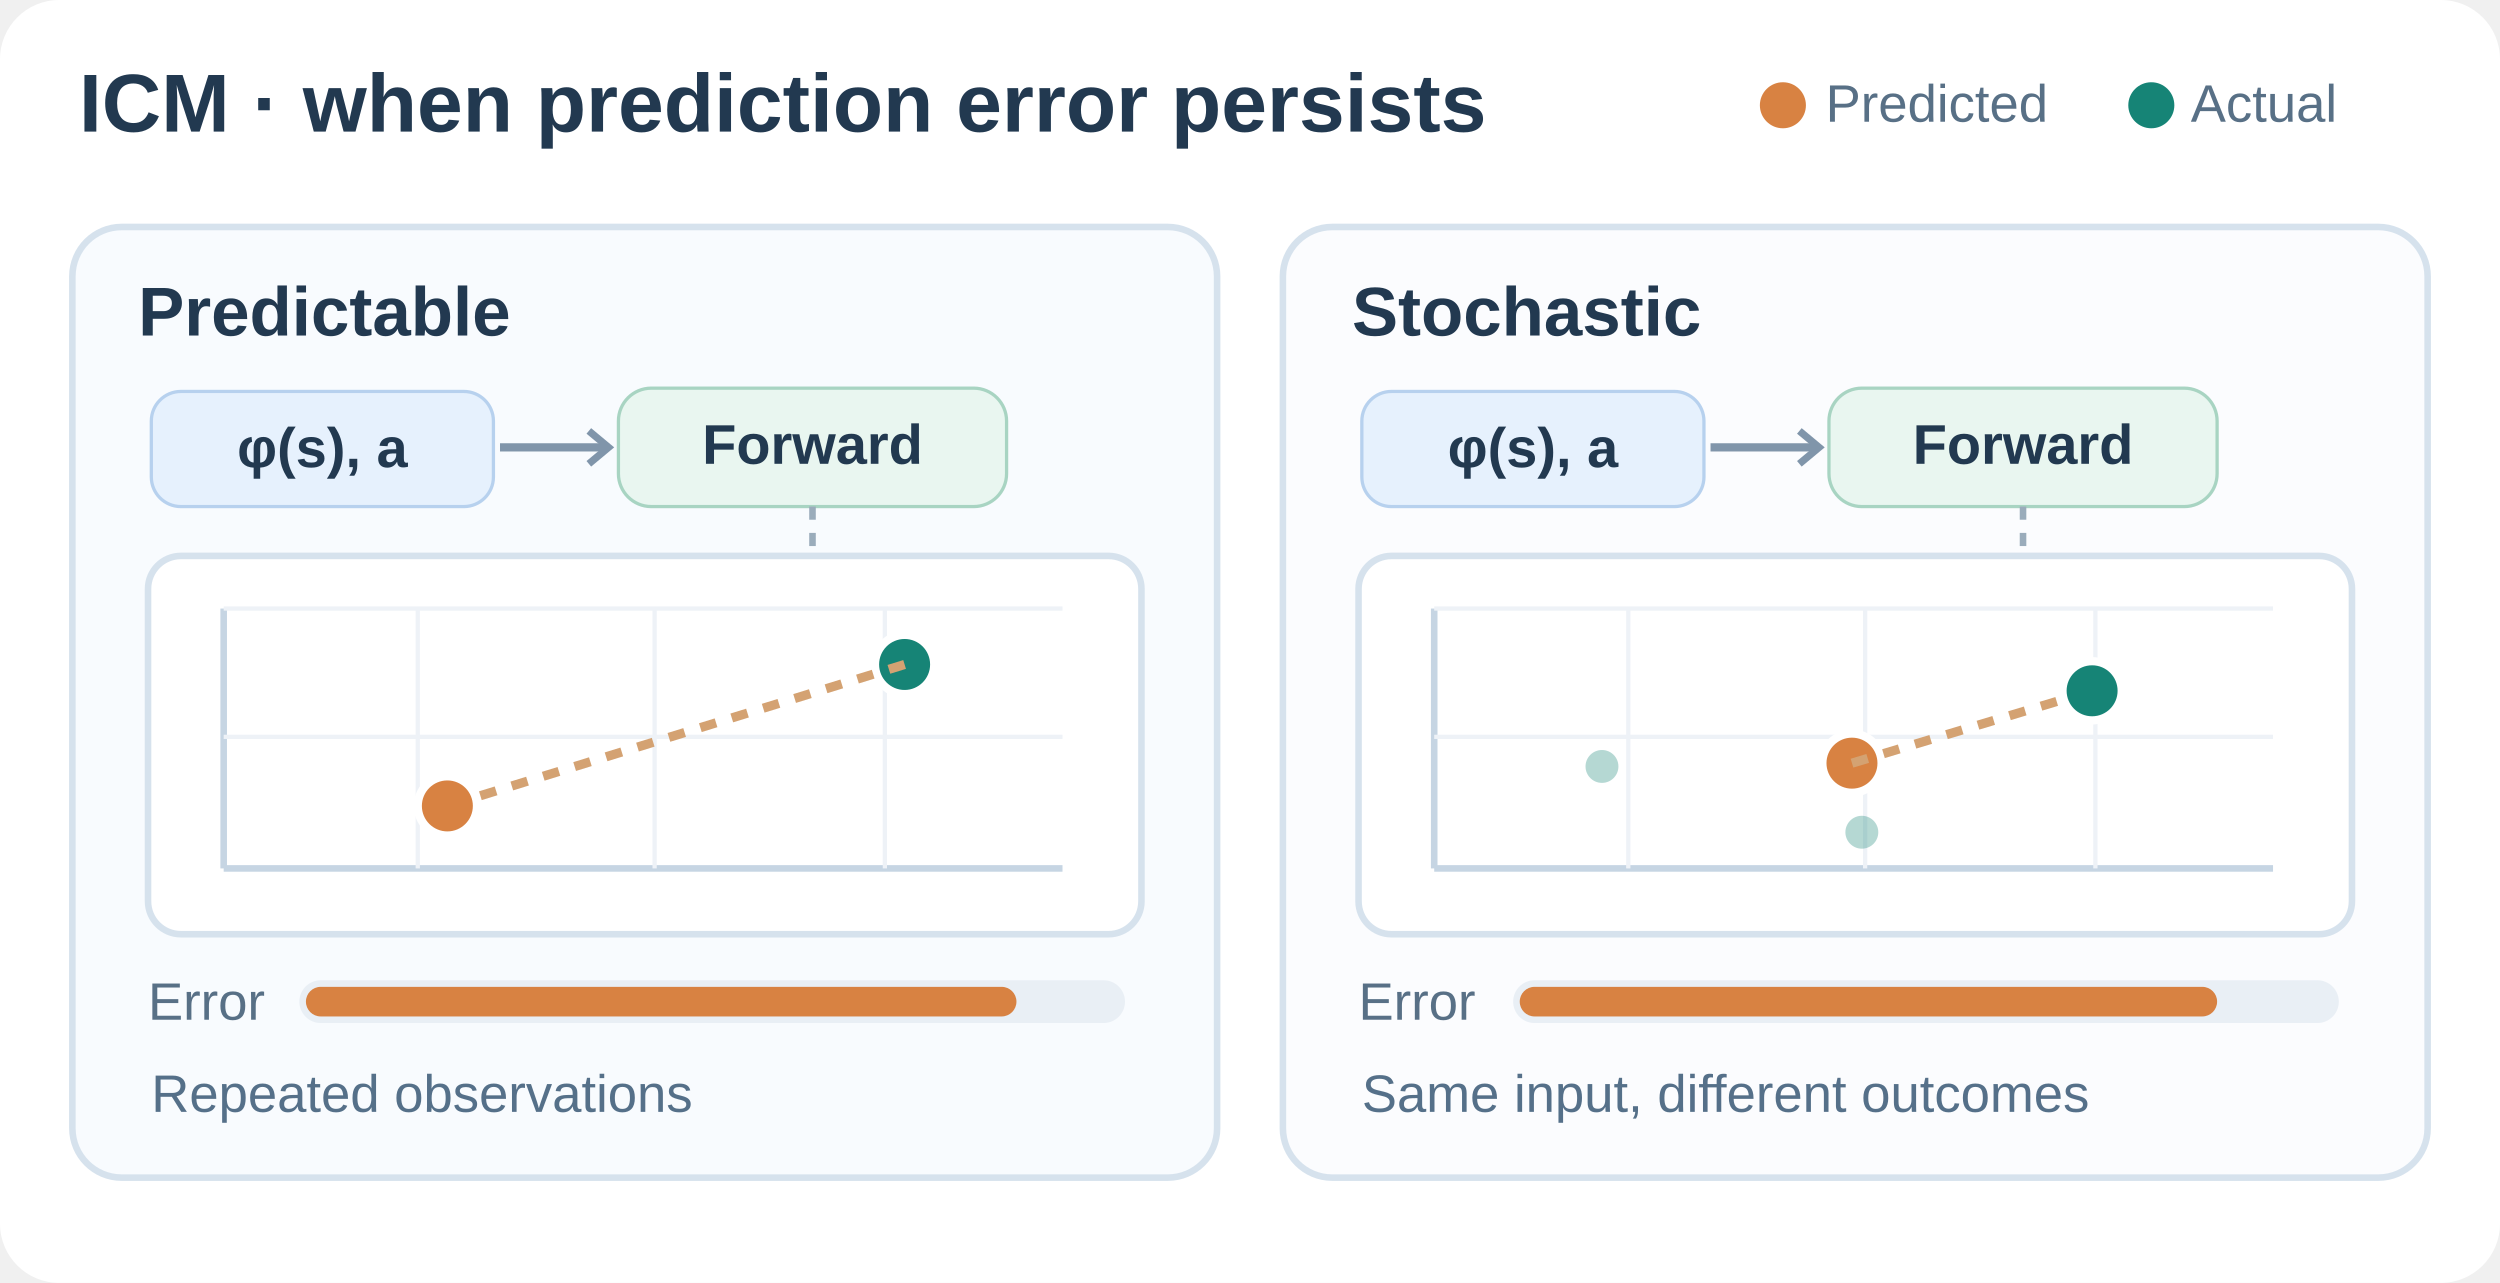
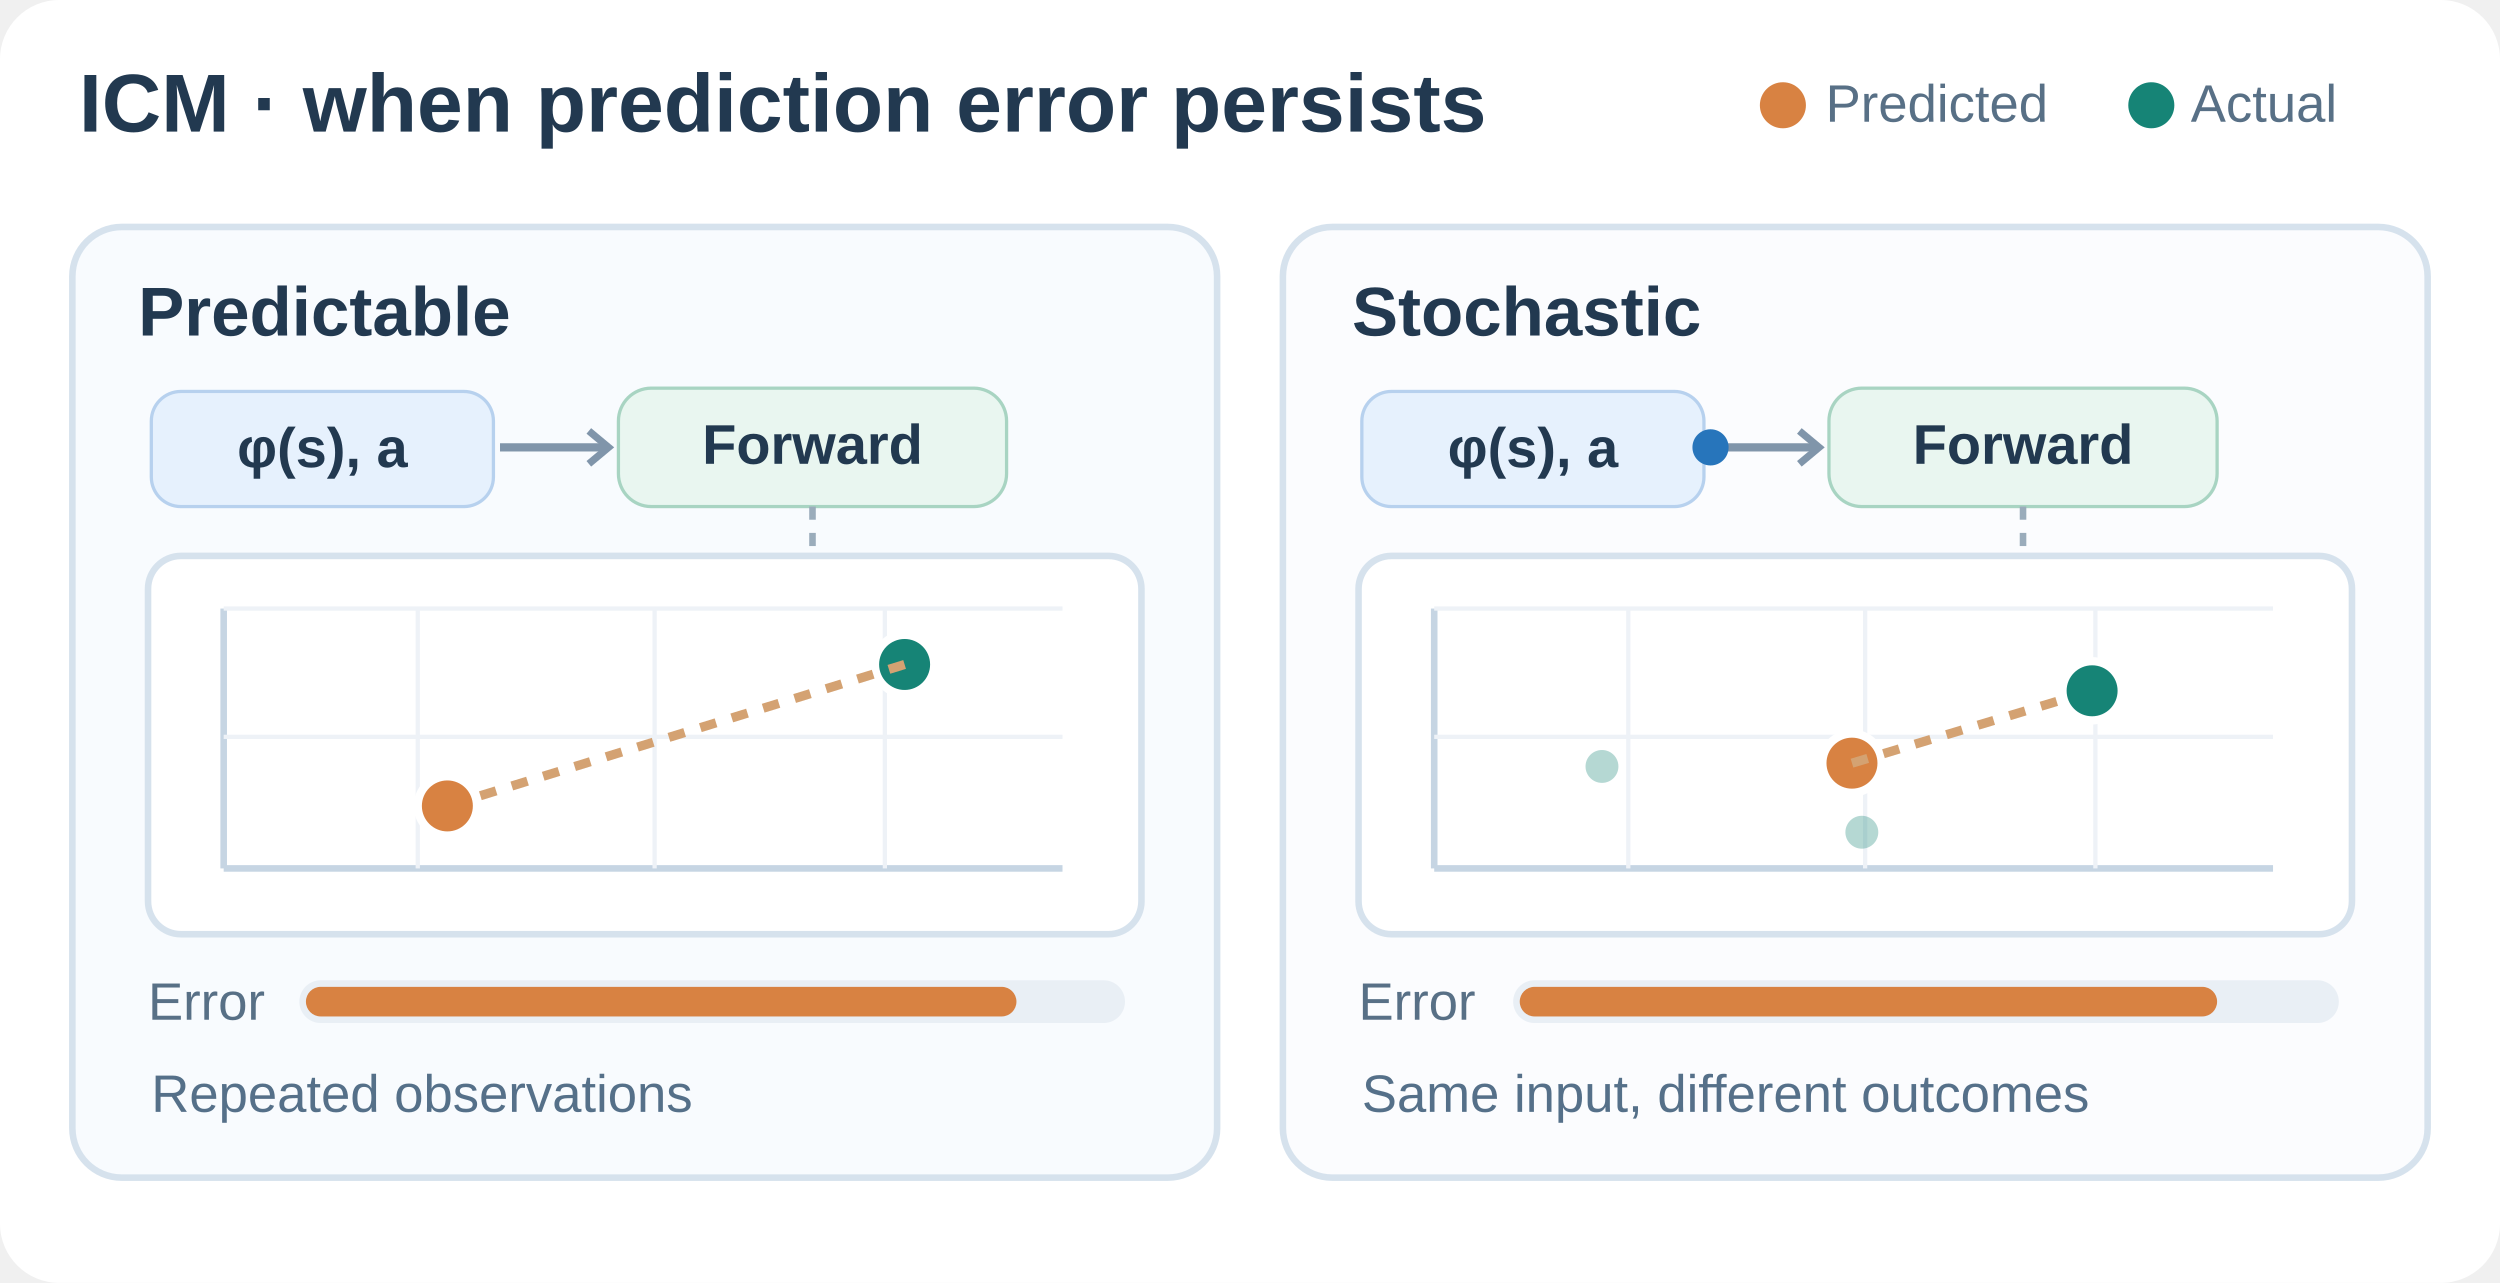
<svg xmlns="http://www.w3.org/2000/svg" viewBox="0 0 760 390" role="img" aria-labelledby="iv-title iv-desc">
  <style>
text{font-family:Arial,Helvetica,sans-serif} .head{font-weight:700;fill:#223950} .small{font-size:16px;fill:#587086} .border{stroke:#d6e2ed;stroke-width:2} .line{stroke:#d4a272;stroke-width:2.8;stroke-dasharray:5 5;fill:none}.resting{display:none}
@media(prefers-reduced-motion:reduce){.animated{display:none}.resting{display:inline}}
</style>
  <rect width="760" height="390" rx="18" fill="#fff" />
  <text x="24" y="40" font-size="25" class="head">ICM · when prediction error persists</text>
  <circle cx="542" cy="32" r="7" fill="#d88242" />
  <text x="555" y="37" class="small">Predicted</text>
  <circle cx="654" cy="32" r="7" fill="#168476" />
  <text x="666" y="37" class="small">Actual</text>
  <rect x="22" y="69" width="348" height="289" rx="15" fill="#f8fbfe" class="border" />
  <rect x="390" y="69" width="348" height="289" rx="15" fill="#fbfcfe" class="border" />
  <text x="42" y="102" font-size="21" class="head">Predictable</text>
  <text x="411" y="102" font-size="21" class="head">Stochastic</text>
  <rect x="46" y="119" width="104" height="35" rx="9" fill="#e6f1fd" stroke="#b7d1ee" />
  <rect x="414" y="119" width="104" height="35" rx="9" fill="#e6f1fd" stroke="#b7d1ee" />
  <text x="98" y="142" text-anchor="middle" font-size="17" class="head">φ(s), a</text>
  <text x="466" y="142" text-anchor="middle" font-size="17" class="head">φ(s), a</text>
  <path d="M152 136H184M520 136H552" stroke="#8095aa" stroke-width="2.5" fill="none" />
  <path d="M179 131L185 136L179 141M547 131L553 136L547 141" stroke="#8095aa" stroke-width="2.2" fill="none" />
  <rect x="188" y="118" width="118" height="36" rx="10" fill="#e9f6f0" stroke="#a8d4c2" />
  <rect x="556" y="118" width="118" height="36" rx="10" fill="#e9f6f0" stroke="#a8d4c2" />
  <text x="247" y="141" text-anchor="middle" font-size="17" class="head">Forward</text>
  <text x="615" y="141" text-anchor="middle" font-size="17" class="head">Forward</text>
  <path d="M247 154V169M615 154V169" stroke="#9aacbb" stroke-width="2" stroke-dasharray="4 4" />
  <rect x="45" y="169" width="302" height="115" rx="10" fill="#fff" class="border" />
  <rect x="413" y="169" width="302" height="115" rx="10" fill="#fff" class="border" />
  <path d="M68 264H323M68 264V185M436 264H691M436 264V185" stroke="#c6d5e3" stroke-width="2" />
  <path d="M68 224H323M68 185H323M127 185V264M199 185V264M269 185V264M436 224H691M436 185H691M495 185V264M567 185V264M637 185V264" stroke="#eef2f7" stroke-width="1.3" />
  <circle cx="275" cy="202" r="9" fill="#168476" stroke="#fff" stroke-width="2.5" />
  <circle cx="636" cy="210" r="5" fill="#168476" opacity=".32" />
  <circle cx="566" cy="253" r="5" fill="#168476" opacity=".32" />
  <circle cx="487" cy="233" r="5" fill="#168476" opacity=".32" />
  <circle cx="563" cy="232" r="9" fill="#d88242" stroke="#fff" stroke-width="2.5" />
  <text x="45" y="310" class="small">Error</text>
  <text x="413" y="310" class="small">Error</text>
  <rect x="91" y="298" width="251" height="13" rx="6.5" fill="#e9eff5" />
  <rect x="460" y="298" width="251" height="13" rx="6.5" fill="#e9eff5" />
  <text x="46" y="338" font-size="16" fill="#557089">Repeated observations</text>
  <text x="414" y="338" font-size="16" fill="#557089">Same input, different outcomes</text>
  <g class="animated" aria-hidden="true">
    <line x1="275" y1="202" x2="136" y2="245" class="line">
      <animate attributeName="x2" values="136;136;202;255;264;264;264" keyTimes="0;.12;.40;.64;.80;.95;1" dur="8s" repeatCount="indefinite" />
      <animate attributeName="y2" values="245;245;223;207;205;205;205" keyTimes="0;.12;.40;.64;.80;.95;1" dur="8s" repeatCount="indefinite" />
    </line>
    <circle cx="136" cy="245" r="9" fill="#d88242" stroke="#fff" stroke-width="2.5">
      <animate attributeName="cx" values="136;136;202;255;264;264;264" keyTimes="0;.12;.40;.64;.80;.95;1" dur="8s" repeatCount="indefinite" />
      <animate attributeName="cy" values="245;245;223;207;205;205;205" keyTimes="0;.12;.40;.64;.80;.95;1" dur="8s" repeatCount="indefinite" />
    </circle>
    <rect x="93" y="300" width="216" height="9" rx="4.5" fill="#d88242">
      <animate attributeName="width" values="216;216;104;35;12;12;12" keyTimes="0;.12;.40;.64;.80;.95;1" dur="8s" repeatCount="indefinite" />
    </rect>
  </g>
  <g class="animated" aria-hidden="true">
    <line x1="563" y1="232" x2="636" y2="210" class="line">
-       <animate attributeName="x2" values="636;636;566;566;487;487;487" keyTimes="0;.28;.33;.58;.63;.95;1" dur="8s" repeatCount="indefinite" />
-       <animate attributeName="y2" values="210;210;253;253;233;233;233" keyTimes="0;.28;.33;.58;.63;.95;1" dur="8s" repeatCount="indefinite" />
+       <animate attributeName="x2" values="636;566;487;487" keyTimes="0;.31;.61;1" calcMode="discrete" dur="8s" repeatCount="indefinite" />
+       <animate attributeName="y2" values="210;253;233;233" keyTimes="0;.31;.61;1" calcMode="discrete" dur="8s" repeatCount="indefinite" />
    </line>
    <circle cx="636" cy="210" r="9" fill="#168476" stroke="#fff" stroke-width="2.5">
-       <animate attributeName="cx" values="636;636;566;566;487;487;487" keyTimes="0;.28;.33;.58;.63;.95;1" dur="8s" repeatCount="indefinite" />
-       <animate attributeName="cy" values="210;210;253;253;233;233;233" keyTimes="0;.28;.33;.58;.63;.95;1" dur="8s" repeatCount="indefinite" />
+       <animate attributeName="cx" values="636;566;487;487" keyTimes="0;.31;.61;1" calcMode="discrete" dur="8s" repeatCount="indefinite" />
+       <animate attributeName="cy" values="210;253;233;233" keyTimes="0;.31;.61;1" calcMode="discrete" dur="8s" repeatCount="indefinite" />
    </circle>
    <rect x="462" y="300" width="212" height="9" rx="4.5" fill="#d88242">
-       <animate attributeName="width" values="212;212;16;16;211;211;211" keyTimes="0;.28;.33;.58;.63;.95;1" dur="8s" repeatCount="indefinite" />
+       <animate attributeName="width" values="212;16;211;211" keyTimes="0;.31;.61;1" calcMode="discrete" dur="8s" repeatCount="indefinite" />
    </rect>
  </g>
+   <circle class="animated" cx="520" cy="136" r="5.5" fill="#2775bb" aria-hidden="true">
+     <animate attributeName="cx" values="520;520;552;520;552;520" keyTimes="0;.287;.31;.588;.61;1" dur="8s" repeatCount="indefinite" />
+     <animate attributeName="opacity" values="0;1;0;1;0;0" keyTimes="0;.287;.31;.588;.61;1" calcMode="discrete" dur="8s" repeatCount="indefinite" />
+   </circle>
  <g class="resting">
    <line x1="275" y1="202" x2="264" y2="205" class="line" />
    <circle cx="264" cy="205" r="9" fill="#d88242" stroke="#fff" stroke-width="2.5" />
    <rect x="93" y="300" width="12" height="9" rx="4.5" fill="#d88242" />
    <line x1="563" y1="232" x2="487" y2="233" class="line" />
    <circle cx="487" cy="233" r="9" fill="#168476" stroke="#fff" stroke-width="2.5" />
    <rect x="462" y="300" width="211" height="9" rx="4.5" fill="#d88242" />
  </g>
</svg>
